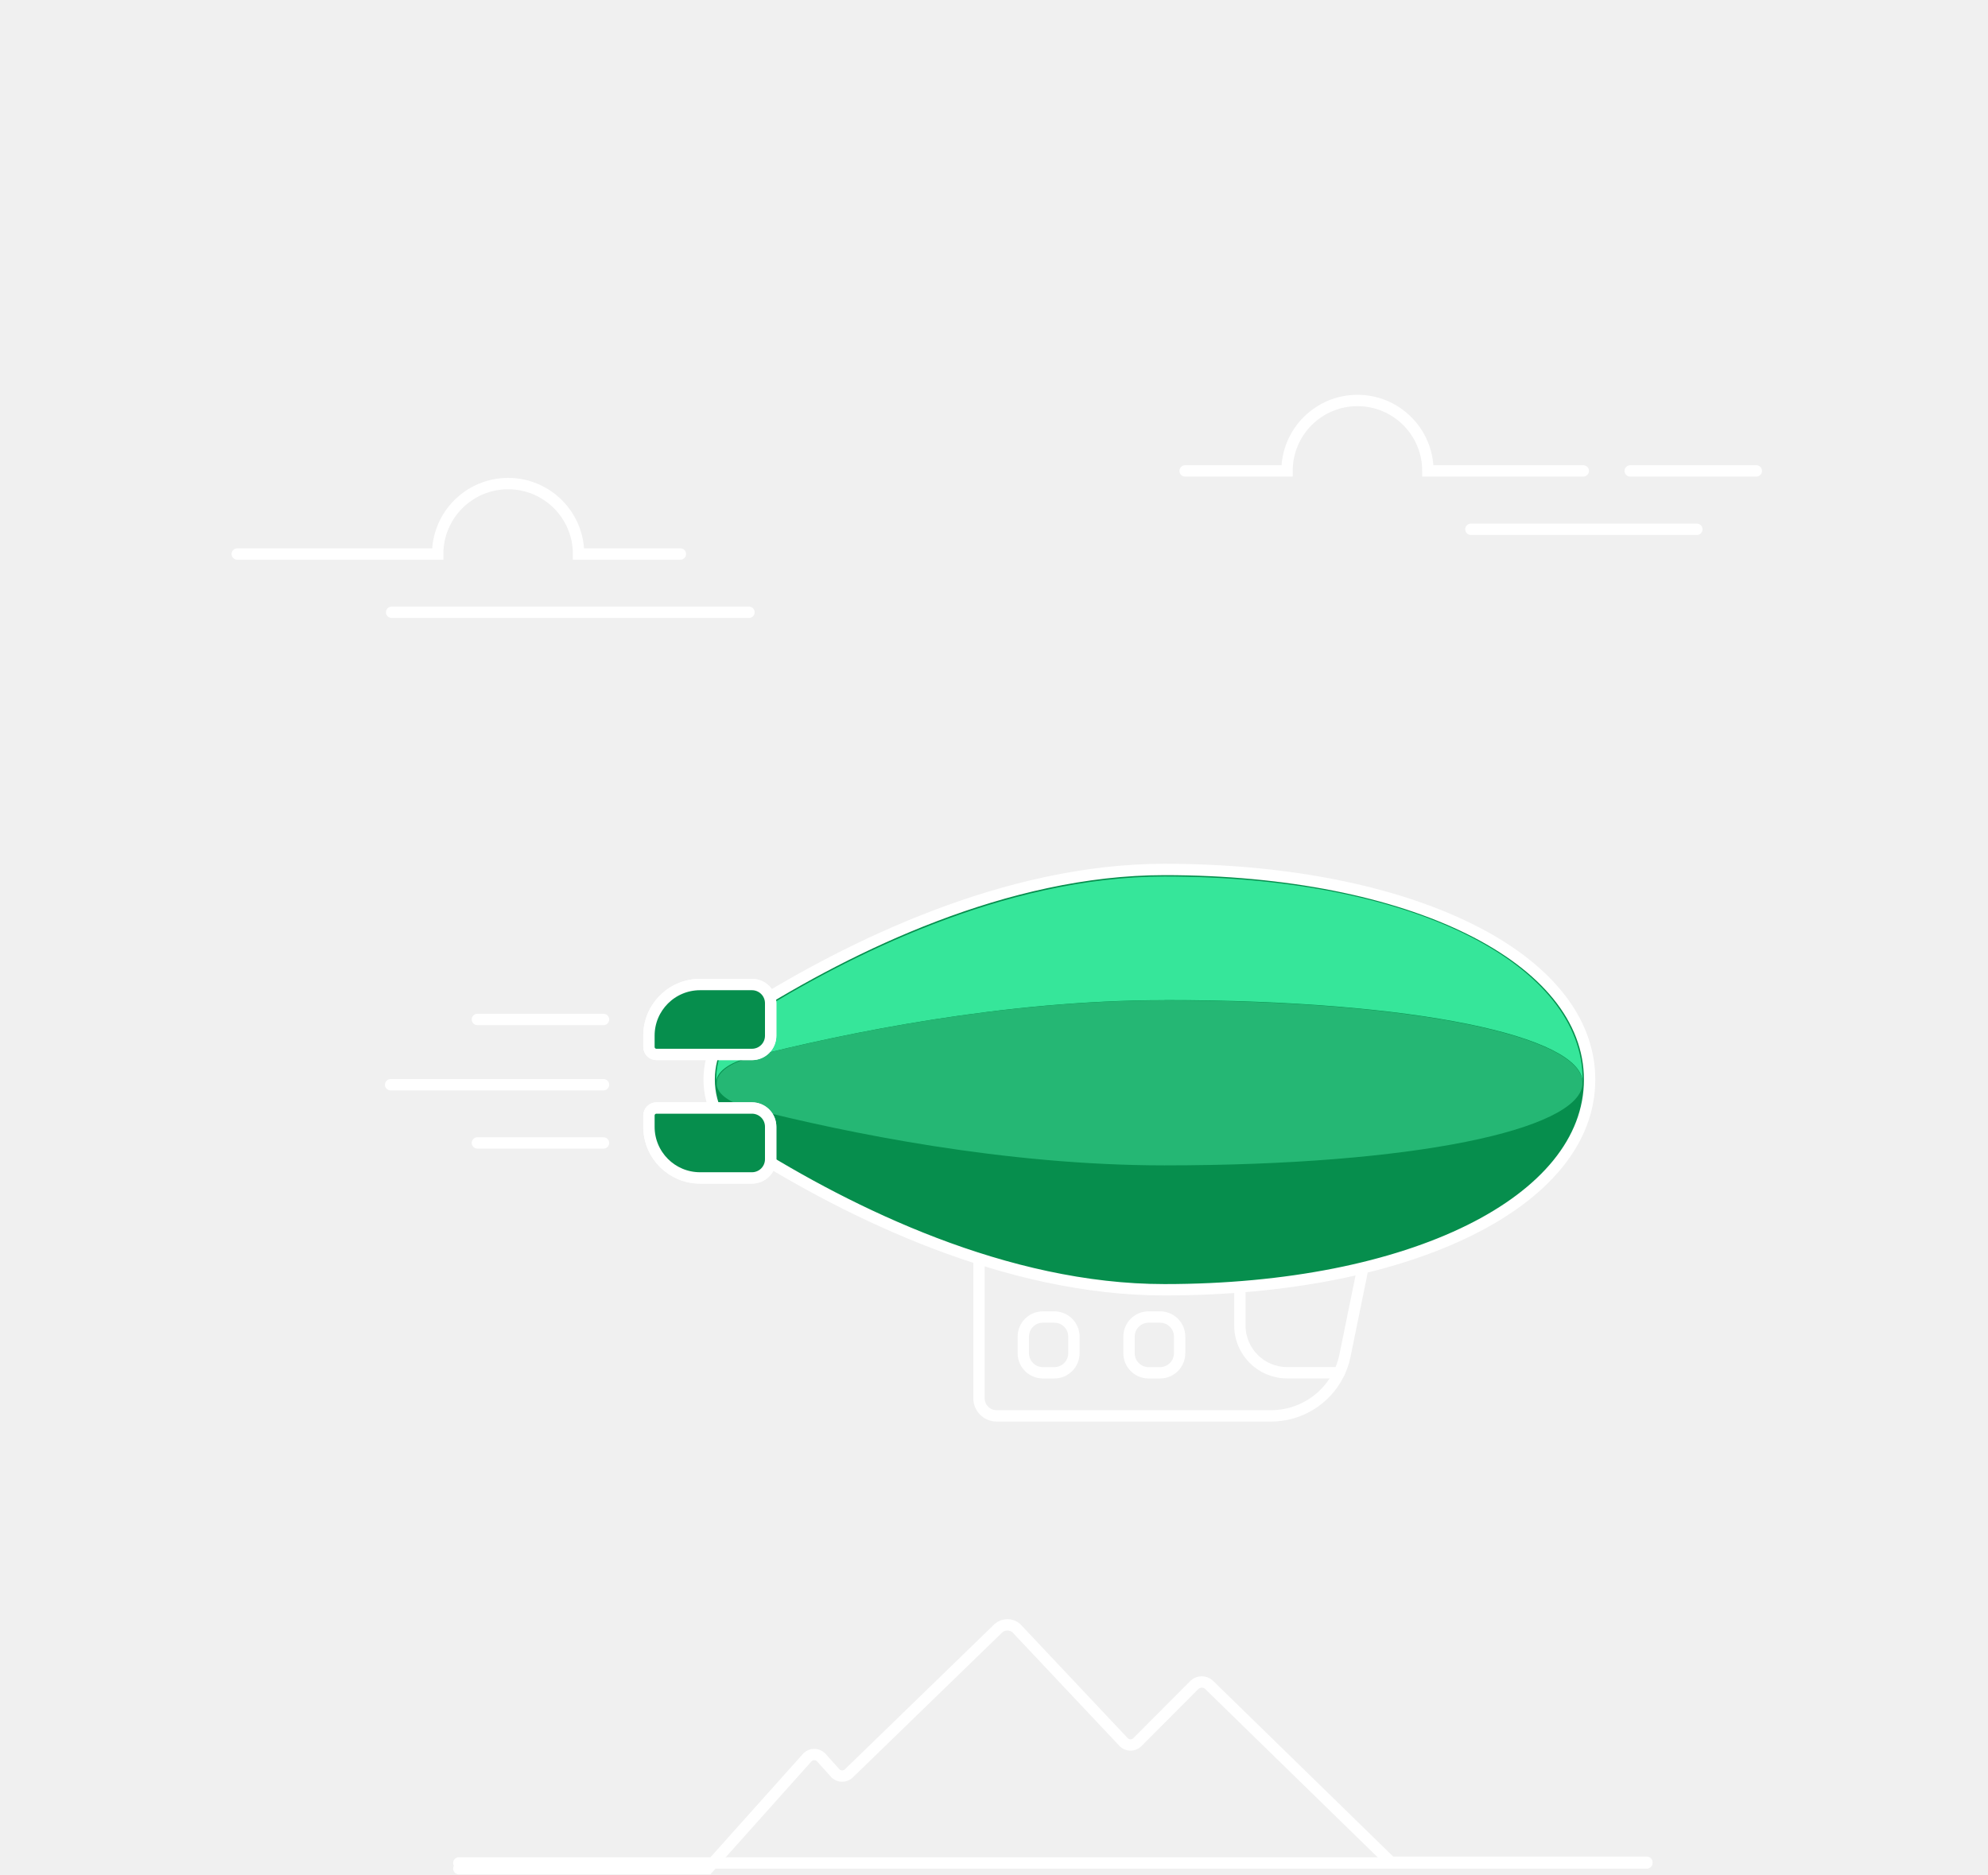
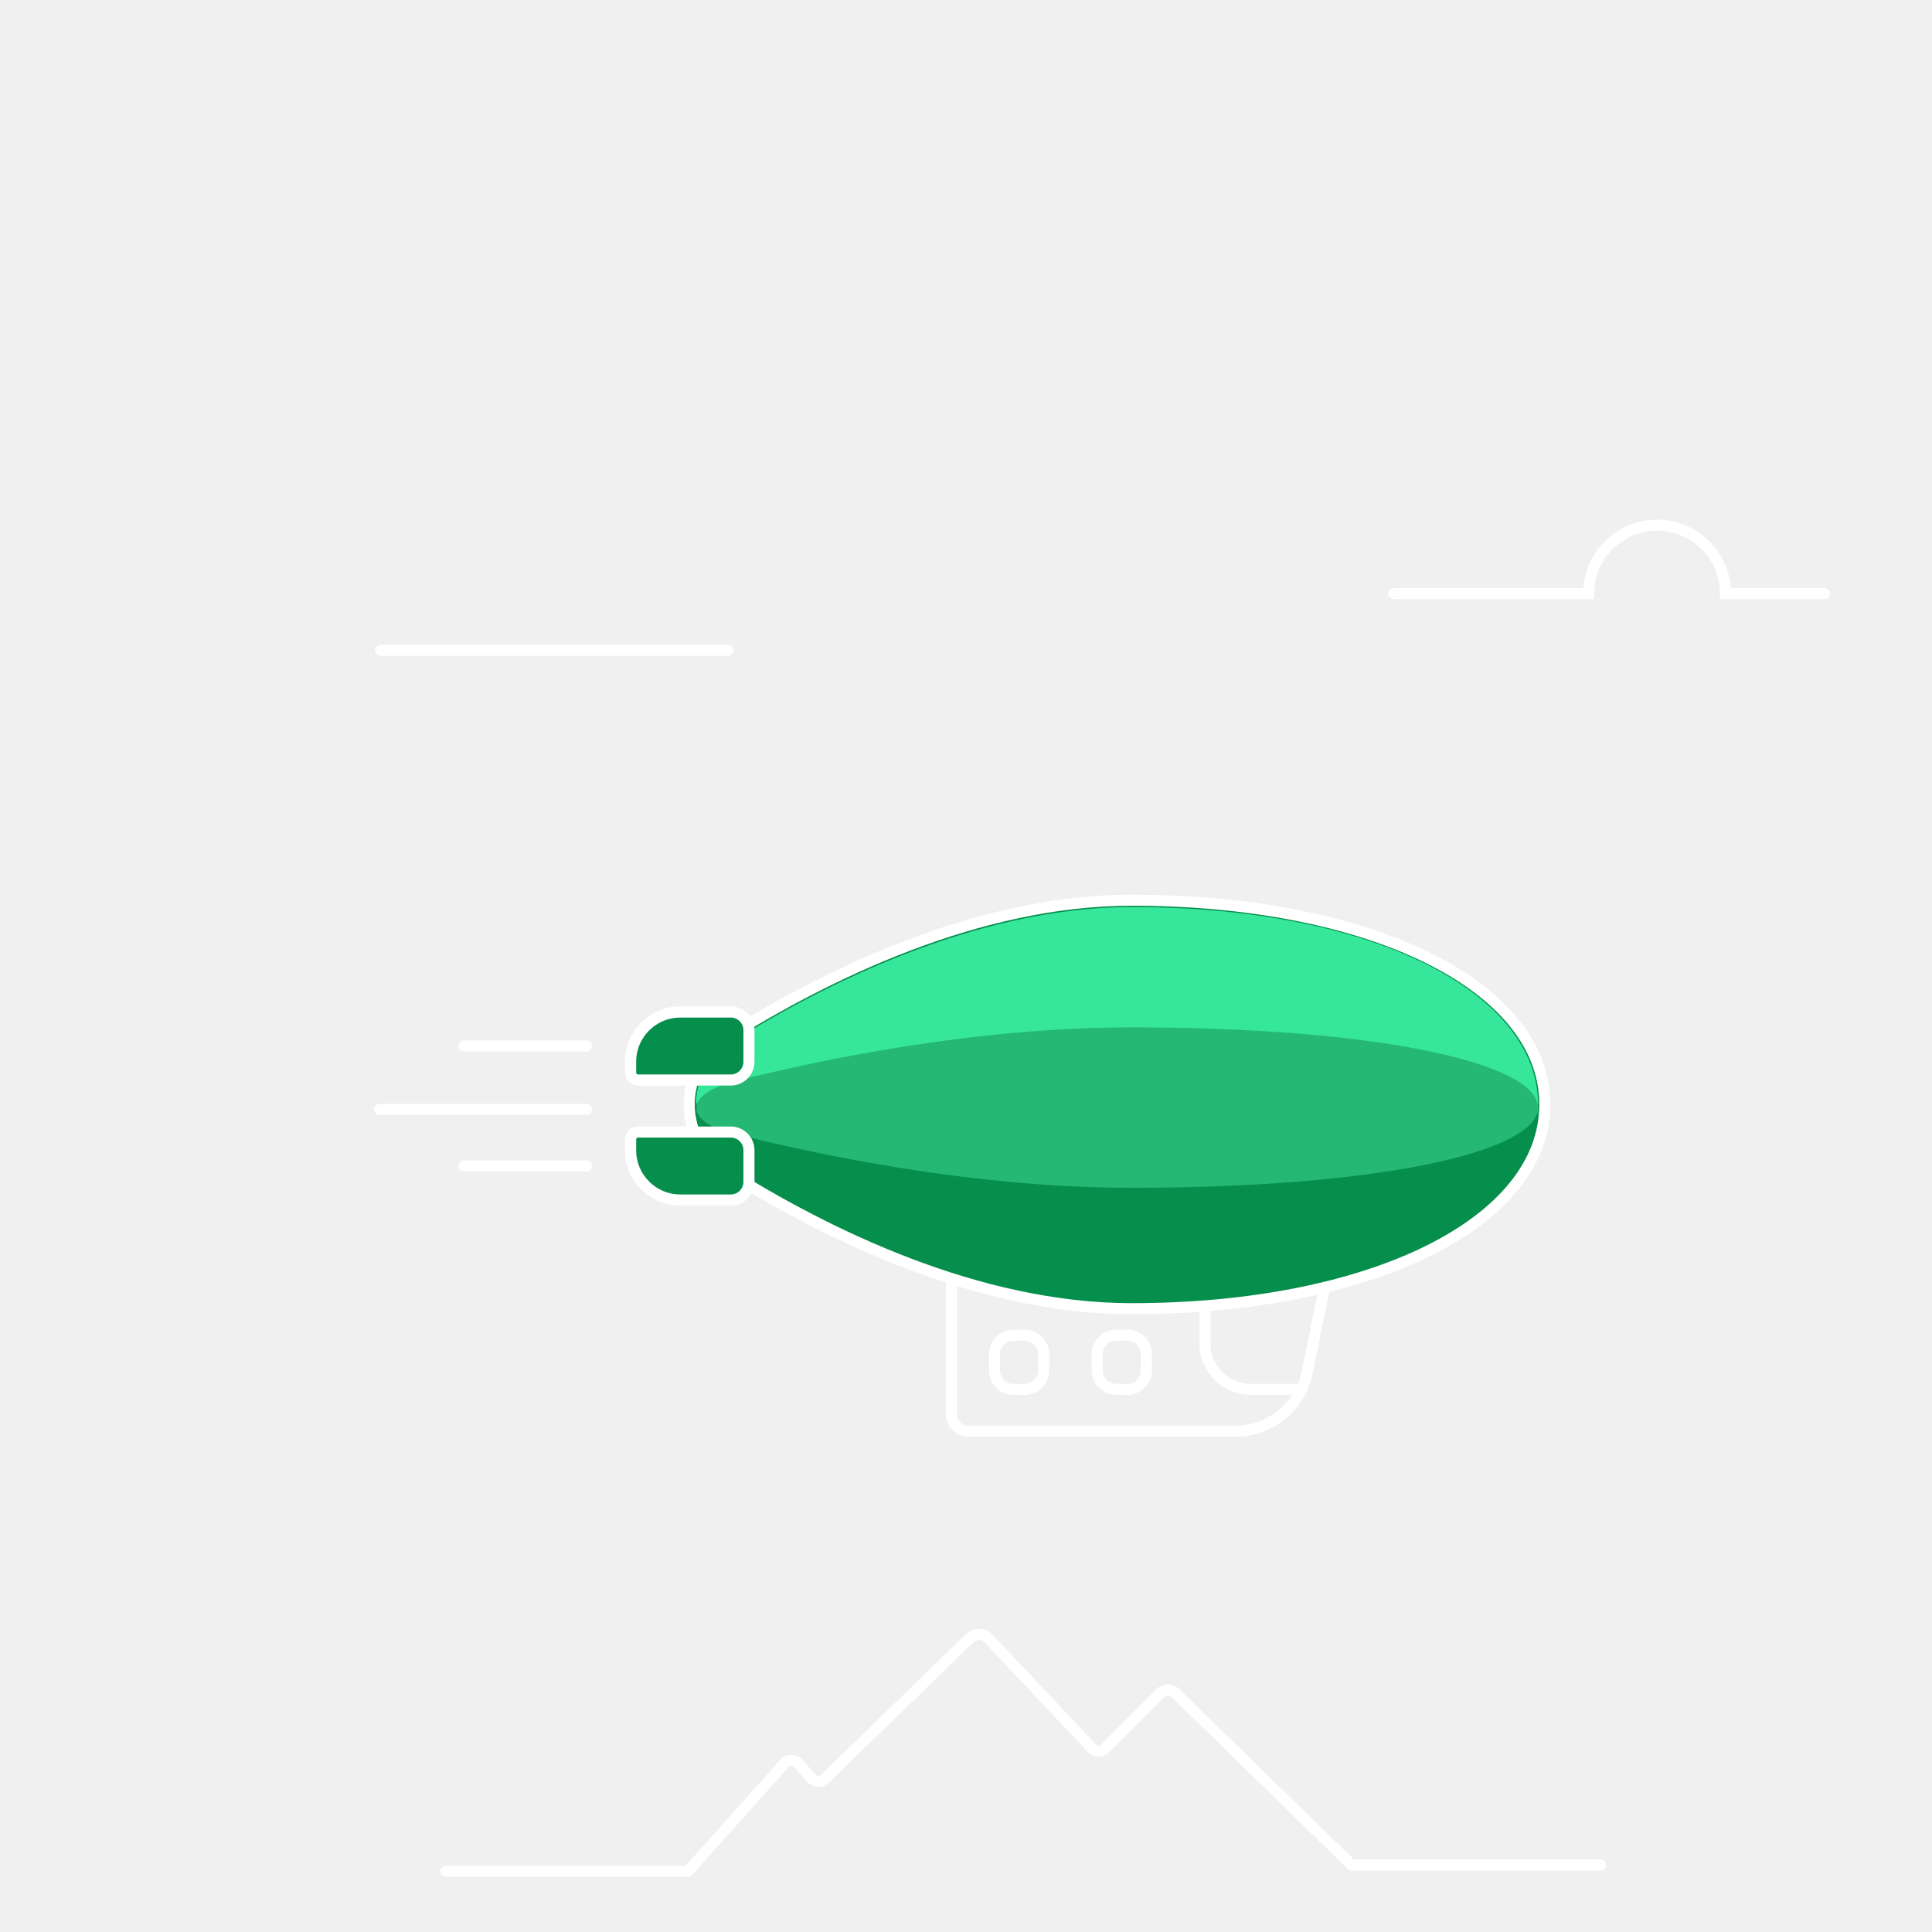
- <svg xmlns="http://www.w3.org/2000/svg" viewBox="0 0 350 330">
+ <svg xmlns="http://www.w3.org/2000/svg" xmlns:xlink="http://www.w3.org/1999/xlink" viewBox="0 0 350 330" width="500" height="500">
  <g>
-     <path d="M175.44,249.28h48.36a13.27,13.27,0,0,0,13-10.65l3.74-18.32H172.36v25.89A3.09,3.09,0,0,0,175.44,249.28Z" fill="none" stroke="#fff" stroke-linecap="round" stroke-linejoin="round" stroke-width="2" />
-     <path d="M235.79,241.69h-9.22a8.31,8.31,0,0,1-8.28-8.31V220.31" fill="none" stroke="#fff" stroke-linecap="round" stroke-miterlimit="10" stroke-width="2" />
-     <path d="M204.25,231.88h-2.05a3.45,3.45,0,0,0-3.43,3.45v2.92a3.45,3.45,0,0,0,3.43,3.45h2.05a3.45,3.45,0,0,0,3.43-3.45v-2.92A3.44,3.44,0,0,0,204.25,231.88Z" fill="none" stroke="#fff" stroke-linecap="round" stroke-linejoin="round" stroke-width="2" />
-     <path d="M185.64,231.88h-2.05a3.45,3.45,0,0,0-3.43,3.45v2.92a3.45,3.45,0,0,0,3.43,3.45h2.05a3.45,3.45,0,0,0,3.43-3.45v-2.92A3.45,3.45,0,0,0,185.64,231.88Z" fill="none" stroke="#fff" stroke-linecap="round" stroke-linejoin="round" stroke-width="2" />
-     <path d="M205,227.08c43.38,0,74.86-15.55,74.86-37s-31.48-37-74.86-37c-27.94,0-55.36,13.53-73.46,24.87a14.3,14.3,0,0,0,0,24.21c18.09,11.33,45.52,24.87,73.46,24.87" fill="#068e4d" />
-     <path d="M205,227.08c43.38,0,74.86-15.55,74.86-37s-31.48-37-74.86-37c-27.94,0-55.36,13.53-73.46,24.87a14.3,14.3,0,0,0,0,24.21C149.63,213.54,177.06,227.08,205,227.08Z" fill="none" stroke="#fff" stroke-width="2" />
-     <path d="M205,176.09c-28.23,0-56.07,5.76-72.81,10-3.95,1-6,2.66-6.08,4.34A12.93,12.93,0,0,1,132.18,179c16.74-10.5,44.58-24.68,72.81-24.68,44.81,0,73.64,16,73.64,35.75,0,0.12,0,.24,0,0.37-0.37-7.95-29.1-14.37-73.63-14.37" fill="#36e69a" />
-     <path d="M132.18,195.12c16.74,4.27,44.58,10,72.81,10,44.14,0,72.75-6.32,73.6-14.18-0.86,19.34-29.45,34.86-73.6,34.86-28.23,0-56.07-14.19-72.81-24.68a12.88,12.88,0,0,1-6-10.18c0.26,1.61,2.26,3.18,6,4.14" fill="#068e4d" />
-     <path d="M132.18,186.12c16.74-4.27,44.58-10,72.81-10,44.53,0,73.26,6.43,73.61,14.38,0,0.17,0,.34,0,0.51-0.85,7.86-29.45,14.17-73.6,14.17-28.23,0-56.07-5.76-72.81-10-3.79-1-5.79-2.53-6-4.13l0-.51c0.13-1.69,2.15-3.36,6.1-4.37" fill="#25b774" />
-     <path d="M123.23,173.34h9.16a3.29,3.29,0,0,1,3.29,3.3v5.71a3.29,3.29,0,0,1-3.29,3.3H115.57a1.32,1.32,0,0,1-1.32-1.32v-2a9,9,0,0,1,9-9" fill="#068e4d" />
-     <path d="M123.23,173.34h9.16a3.29,3.29,0,0,1,3.29,3.3v5.71a3.29,3.29,0,0,1-3.29,3.3H115.57a1.32,1.32,0,0,1-1.32-1.32v-2A9,9,0,0,1,123.23,173.34Z" fill="none" stroke="#fff" stroke-linecap="round" stroke-linejoin="round" stroke-width="2" />
-     <path d="M123.23,207.39h9.16a3.29,3.29,0,0,0,3.29-3.3v-5.71a3.29,3.29,0,0,0-3.29-3.3H115.57a1.32,1.32,0,0,0-1.32,1.32v2a9,9,0,0,0,9,9" fill="#068e4d" />
-     <path d="M123.23,207.39h9.16a3.29,3.29,0,0,0,3.29-3.3v-5.71a3.29,3.29,0,0,0-3.29-3.3H115.57a1.32,1.32,0,0,0-1.32,1.32v2A9,9,0,0,0,123.23,207.39Z" fill="none" stroke="#fff" stroke-linecap="round" stroke-linejoin="round" stroke-width="2" />
-     <path d="M123.23,173.34h9.16a3.29,3.29,0,0,1,3.29,3.3v5.71a3.29,3.29,0,0,1-3.29,3.3H115.57a1.32,1.32,0,0,1-1.32-1.32v-2a9,9,0,0,1,9-9" fill="#068e4d" />
-     <path d="M123.23,173.34h9.16a3.29,3.29,0,0,1,3.29,3.3v5.71a3.29,3.29,0,0,1-3.29,3.3H115.57a1.32,1.32,0,0,1-1.32-1.32v-2A9,9,0,0,1,123.23,173.34Z" fill="none" stroke="#fff" stroke-linecap="round" stroke-linejoin="round" stroke-width="2" />
-     <path d="M123.23,207.39h9.16a3.29,3.29,0,0,0,3.29-3.3v-5.71a3.29,3.29,0,0,0-3.29-3.3H115.57a1.32,1.32,0,0,0-1.32,1.32v2a9,9,0,0,0,9,9" fill="#068e4d" />
-     <path d="M123.23,207.39h9.16a3.29,3.29,0,0,0,3.29-3.3v-5.71a3.29,3.29,0,0,0-3.29-3.3H115.57a1.32,1.32,0,0,0-1.32,1.32v2A9,9,0,0,0,123.23,207.39Z" fill="none" stroke="#fff" stroke-linecap="round" stroke-linejoin="round" stroke-width="2" />
+     <g>
+       <g>
+         <animateTransform attributeName="transform" type="translate" values="-12 22; 3 1; -12 22" keyTimes="0; 0.5; 1" keySplines="0 0 0.59 1; 0.42, 0.01, 0.53, 0.95" calcMode="spline" dur="1s" additive="sum" repeatCount="indefinite" />
+         <animateTransform attributeName="transform" type="scale" values="1 0.9; 1 1; 1 0.9" keyTimes="0; 0.5; 1" keySplines="0 0 0.59 1; 0.42, 0.01, 0.53, 0.95" calcMode="spline" dur="1s" additive="sum" repeatCount="indefinite" />
+         <animateTransform attributeName="transform" type="skewX" values="4; 0; 4" keyTimes="0; 0.5; 1" keySplines="0 0 0.59 1; 0.42, 0.01, 0.53, 0.95" calcMode="spline" dur="1s" additive="sum" repeatCount="indefinite" />
+         <path d="M175.44,249.28h48.36a13.27,13.27,0,0,0,13-10.65l3.74-18.32H172.36v25.89A3.09,3.09,0,0,0,175.44,249.28Z" fill="none" stroke="#fff" stroke-linecap="round" stroke-linejoin="round" stroke-width="2" id="basket-wrap" />
+         <path d="M235.79,241.69h-9.22a8.31,8.31,0,0,1-8.28-8.31V220.31" fill="none" stroke="#fff" stroke-linecap="round" stroke-miterlimit="10" stroke-width="2" />
+         <path d="M185.64,231.88h-2.05a3.45,3.45,0,0,0-3.43,3.45v2.92a3.45,3.45,0,0,0,3.43,3.45h2.05a3.45,3.45,0,0,0,3.43-3.45v-2.92A3.45,3.45,0,0,0,185.64,231.88Z" fill="none" stroke="#fff" stroke-linecap="round" stroke-linejoin="round" stroke-width="2" />
+       </g>
+     </g>
+     <g>
+       <animateTransform repeatCount="indefinite" attributeName="transform" type="translate" values="0 2; 0 -2; 0 2" calcMode="spline" keySplines="0.29 0.56 0.27 0.96;                     0.29 0.56 0.27 0.96" dur="1.8s" />
+       <path d="M123.23,173.34h9.16a3.29,3.29,0,0,1,3.29,3.3v5.71a3.29,3.29,0,0,1-3.29,3.3H115.57a1.32,1.32,0,0,1-1.32-1.32v-2a9,9,0,0,1,9-9" fill="#068e4d" />
+       <path d="M123.23,173.34h9.16a3.29,3.29,0,0,1,3.29,3.3v5.71a3.29,3.29,0,0,1-3.29,3.3H115.57a1.32,1.32,0,0,1-1.32-1.32v-2A9,9,0,0,1,123.23,173.34Z" fill="none" stroke="#fff" stroke-linecap="round" stroke-linejoin="round" stroke-width="2" />
+       <path d="M123.23,207.39h9.16a3.29,3.29,0,0,0,3.29-3.3v-5.71a3.29,3.29,0,0,0-3.29-3.3H115.57a1.32,1.32,0,0,0-1.32,1.32v2a9,9,0,0,0,9,9" fill="#068e4d" />
+       <path d="M123.23,207.39h9.16a3.29,3.29,0,0,0,3.29-3.3v-5.71a3.29,3.29,0,0,0-3.29-3.3H115.57a1.32,1.32,0,0,0-1.32,1.32v2A9,9,0,0,0,123.23,207.39Z" fill="none" stroke="#fff" stroke-linecap="round" stroke-linejoin="round" stroke-width="2" />
+     </g>
+     <g>
+       <path d="M205,227.08c43.38,0,74.86-15.55,74.86-37s-31.48-37-74.86-37c-27.94,0-55.36,13.53-73.46,24.87a14.3,14.3,0,0,0,0,24.21c18.09,11.33,45.52,24.87,73.46,24.87" fill="#068e4d" />
+       <path d="M205,227.08c43.38,0,74.86-15.55,74.86-37s-31.48-37-74.86-37c-27.94,0-55.36,13.53-73.46,24.87a14.3,14.3,0,0,0,0,24.21C149.63,213.54,177.06,227.08,205,227.08Z" fill="none" stroke="#fff" stroke-width="2" />
+       <path d="M 205 179.09 C 176.77 179.09 148.93 184.85 132.19 189.09 C 128.24 190.09 126.19 188.75 126.11 190.43 C 125.944 185.809 128.258 181.45 132.18 179 C 148.92 168.5 176.76 154.32 204.99 154.32 C 249.8 154.32 278.63 170.32 278.63 190.07 C 278.63 190.19 278.63 192.31 278.63 192.44 C 278.26 184.49 249.53 179.07 205 179.07" fill="#36e69a">
+       </path>
+       <path d="M132.18,195.12c16.74,4.27,44.58,10,72.81,10,44.14,0,72.75-6.32,73.6-14.18-0.86,19.34-29.45,34.86-73.6,34.86-28.23,0-56.07-14.19-72.81-24.68a12.88,12.88,0,0,1-6-10.18c0.26,1.61,2.26,3.18,6,4.14" fill="#068e4d" />
+       <path d="M132.18,186.12c16.74-4.27,44.58-10,72.81-10,44.53,0,73.26,6.43,73.61,14.38,0,0.17,0,.34,0,0.51-0.85,7.86-29.45,14.17-73.6,14.17-28.23,0-56.07-5.76-72.81-10-3.79-1-5.79-2.53-6-4.13l0-.51c0.13-1.69,2.15-3.36,6.1-4.37" fill="#25b774">
+         <animate attributeName="d" repeatCount="indefinite" calcMode="spline" keySplines="0.29 0.56 0.27 0.96;                     0.29 0.56 0.27 0.96" values="M132.18,186.12c16.74-4.27,44.58-10,72.81-10,44.53,0,73.26,6.43,73.61,14.38,0,0.17,0,.34,0,0.51-0.85,7.86-29.45,14.17-73.6,14.17-28.23,0-56.07-5.76-72.81-10-3.79-1-5.79-2.53-6-4.13l0-.51c0.13-1.69,2.15-3.36,6.1-4.37;                        M132.18,186.12C148.92,181.85,176.76,178.12,204.99,178.12C249.52,178.12,278.25,182.55,278.6,190.5C278.6,190.67,278.6,190.84,278.6,191.01,C277.75,198.87,249.15,207.18,205,207.18C176.77,207.18,148.93,199.42,132.19,195.18C128.4,194.18,126.4,192.65,126.19,191.05L126.19,190.54C126.32,188.85,128.34,187.18,132.29,186.17;                        M132.18,186.12c16.74-4.27,44.58-10,72.81-10,44.53,0,73.26,6.43,73.61,14.38,0,0.17,0,.34,0,0.51-0.85,7.86-29.45,14.17-73.6,14.17-28.23,0-56.07-5.76-72.81-10-3.79-1-5.79-2.53-6-4.13l0-.51c0.13-1.69,2.15-3.36,6.1-4.37" dur="1.8s" />
+       </path>
+     </g>
+     <path d="M204.25,231.88h-2.05a3.45,3.45,0,0,0-3.43,3.45v2.92a3.45,3.45,0,0,0,3.43,3.45h2.05a3.45,3.45,0,0,0,3.43-3.45v-2.92A3.44,3.44,0,0,0,204.25,231.88Z" fill="none" stroke="#fff" stroke-linecap="round" stroke-linejoin="round" stroke-width="2">
+       <animateTransform attributeName="transform" type="translate" values="-12 22; 3 1; -12 22" keyTimes="0; 0.5; 1" keySplines="0 0 0.59 1; 0.42, 0.01, 0.53, 0.95" calcMode="spline" dur="1s" additive="sum" repeatCount="indefinite" end="2.8s" />
+       <animateTransform attributeName="transform" type="scale" values="1 0.9; 1 1; 1 0.9" keyTimes="0; 0.5; 1" keySplines="0 0 0.59 1; 0.42, 0.01, 0.53, 0.95" calcMode="spline" dur="1s" additive="sum" repeatCount="indefinite" end="2.8s" />
+       <animateTransform attributeName="transform" type="skewX" values="4; 0; 4" keyTimes="0; 0.5; 1" keySplines="0 0 0.59 1; 0.42, 0.01, 0.53, 0.95" calcMode="spline" dur="1s" additive="sum" repeatCount="indefinite" end="2.8s" />
+       <animate attributeName="d" values="M204.25,231.88h-2.05a3.45,3.45,0,0,0-3.43,3.45v2.92a3.45,3.45,0,0,0,3.43,3.45h2.05a3.45,3.45,0,0,0,3.43-3.45v-2.92A3.44,3.44,0,0,0,204.25,231.88Z;                   M275,152.42h-17.13a17.6,17.6,0,0,0-17.52,17.58v37.85a17.6,17.6,0,0,0,17.52,17.58h17.13a17.6,17.6,0,0,0,17.52-17.58v-37.85A17.61,17.61,0,0,0,275,152.42Z" dur="0.4s" begin="2.8s" calcMode="spline" keySplines="0.29 0.56 0.27 0.96" fill="freeze" />
+     </path>
+     <g>
+       <animateTransform repeatCount="indefinite" attributeName="transform" type="translate" values="0 -2; 0 2; 0 -2" calcMode="spline" keySplines="0.29 0.56 0.27 0.96;                     0.29 0.56 0.27 0.96" dur="1.8s" />
+       <path d="M123.23,173.34h9.16a3.29,3.29,0,0,1,3.29,3.3v5.71a3.29,3.29,0,0,1-3.29,3.3H115.57a1.32,1.32,0,0,1-1.32-1.32v-2a9,9,0,0,1,9-9" fill="#068e4d" />
+       <path d="M123.23,173.34h9.16a3.29,3.29,0,0,1,3.29,3.3v5.71a3.29,3.29,0,0,1-3.29,3.3H115.57a1.32,1.32,0,0,1-1.32-1.32v-2A9,9,0,0,1,123.23,173.34Z" fill="none" stroke="#fff" stroke-linecap="round" stroke-linejoin="round" stroke-width="2" />
+       <path d="M123.23,207.39h9.16a3.29,3.29,0,0,0,3.29-3.3v-5.71a3.29,3.29,0,0,0-3.29-3.3H115.57a1.32,1.32,0,0,0-1.32,1.32v2a9,9,0,0,0,9,9" fill="#068e4d" />
+       <path d="M123.23,207.39h9.16a3.29,3.29,0,0,0,3.29-3.3v-5.71a3.29,3.29,0,0,0-3.29-3.3H115.57a1.32,1.32,0,0,0-1.32,1.32v2A9,9,0,0,0,123.23,207.39Z" fill="none" stroke="#fff" stroke-linecap="round" stroke-linejoin="round" stroke-width="2" />
+     </g>
  </g>
-   <line x1="68.95" y1="107.8" x2="131.86" y2="107.8" fill="none" stroke="#fff" stroke-linecap="round" stroke-miterlimit="10" stroke-width="2" />
  <g>
-     <path d="M41.77,97.54H77.06a12.4,12.4,0,1,1,24.8,0h17.93" fill="none" stroke="#fff" stroke-linecap="round" stroke-miterlimit="10" stroke-width="2" />
+     <animate attributeType="CSS" attributeName="opacity" values="0; 1" dur="0.1s" begin="leftCloudAnim.begin" />
+     <animate attributeType="CSS" attributeName="opacity" values="1; 0" dur="0.1s" begin="leftCloudAnim.end - 0.1s" fill="freeze" />
+     <path d="M252.5,97.54h35.29a12.4,12.4,0,1,1,24.8,0h17.93" fill="none" stroke="#fff" stroke-linecap="round" stroke-miterlimit="10" stroke-width="2">
+       <animate attributeName="d" from="M252.5,97.54h35.29a12.4,12.4,0,1,1,24.8,0h17.93" to="M41.77,97.54h35.29a12.4,12.4,0,1,1,24.8,0h17.93" dur="1.8s" fill="freeze" />
+     </path>
+     <line x1="68.95" y1="107.8" x2="131.86" y2="107.8" fill="none" stroke="#fff" stroke-linecap="round" stroke-miterlimit="10" stroke-width="2">
+       <animate attributeName="x1" from="257.09" to="68.95" dur="1.8s" />
+       <animate attributeName="x2" from="320" to="131.86" dur="1.8s" id="leftCloudAnim" />
+     </line>
  </g>
-   <line x1="258.96" y1="93.19" x2="298.74" y2="93.19" fill="none" stroke="#fff" stroke-linecap="round" stroke-miterlimit="10" stroke-width="2" />
+   <g style="opacity: 0">
+     <animate attributeType="CSS" attributeName="opacity" values="0; 1" dur="0.1s" begin="rightCloudAnim.begin" fill="freeze" />
+     <animate attributeType="CSS" attributeName="opacity" values="1; 0" dur="0.1s" begin="rightCloudAnim.end - 0.1s" fill="freeze" />
+     <g>
+       <path d="M278.75,82.91h-27.36a12.4,12.4,0,1,0-24.8,0h-17.94" fill="none" stroke="#fff" stroke-linecap="round" stroke-miterlimit="10" stroke-width="2">
+         <animate attributeName="d" from="M278.75,82.91h-27.36a12.4,12.4,0,1,0-24.8,0h-17.94" to="M144.54,82.91h-27.36a12.4,12.4,0,1,0-24.8,0h-17.94" dur="1.3s" fill="freeze" begin="rightCloudAnim.begin" />
+       </path>
+       <line x1="287.01" y1="82.91" x2="309.21" y2="82.91" fill="none" stroke="#fff" stroke-linecap="round" stroke-miterlimit="10" stroke-width="2">
+         <animate attributeName="x1" from="287.01" to="152.8" dur="1.3s" fill="freeze" begin="rightCloudAnim.begin" />
+         <animate attributeName="x2" from="309.21" to="175" dur="1.3s" fill="freeze" begin="rightCloudAnim.begin" />
+       </line>
+     </g>
+     <line x1="258.96" y1="93.19" x2="298.74" y2="93.19" fill="none" stroke="#fff" stroke-linecap="round" stroke-miterlimit="10" stroke-width="2">
+       <animate attributeName="x1" from="258.96" to="140.22" dur="1.3s" fill="freeze" begin="1.7s" />
+       <animate attributeName="x2" from="298.74" to="180" dur="1.3s" id="rightCloudAnim" fill="freeze" begin="1.7s" />
+     </line>
+   </g>
  <g>
-     <path d="M278.75,82.91H251.39a12.4,12.4,0,1,0-24.8,0H208.65" fill="none" stroke="#fff" stroke-linecap="round" stroke-miterlimit="10" stroke-width="2" />
-     <line x1="287.01" y1="82.91" x2="309.21" y2="82.91" fill="none" stroke="#fff" stroke-linecap="round" stroke-miterlimit="10" stroke-width="2" />
+     <animate attributeName="x2" dur="0.2s" values="84.05; 88; 84.05; 84.05" repeatCount="indefinite" xlink:href="#top-line" begin="centerLineAnim.begin + 0.2s" />
+     <animate id="centerLineAnim" attributeName="x2" dur="0.2s" values="68.77; 72; 68.77" repeatCount="indefinite" xlink:href="#center-line" />
+     <animate attributeName="x2" dur="0.2s" values="84.05; 88; 84.05; 84.05" repeatCount="indefinite" xlink:href="#bottom-line" begin="centerLineAnim.begin + 0.1s" />
+     <line x1="106.25" y1="179.49" x2="84.05" y2="179.49" fill="none" stroke="#fff" stroke-linecap="round" stroke-miterlimit="10" stroke-width="2" id="top-line" />
+     <line x1="106.25" y1="190.98" x2="68.77" y2="190.98" fill="none" stroke="#fff" stroke-linecap="round" stroke-miterlimit="10" stroke-width="2" id="center-line" />
+     <line x1="106.25" y1="201.23" x2="84.05" y2="201.23" fill="none" stroke="#fff" stroke-linecap="round" stroke-miterlimit="10" stroke-width="2" id="bottom-line" />
  </g>
-   <line x1="106.25" y1="179.49" x2="84.05" y2="179.49" fill="none" stroke="#fff" stroke-linecap="round" stroke-miterlimit="10" stroke-width="2" />
-   <line x1="106.25" y1="201.23" x2="84.05" y2="201.23" fill="none" stroke="#fff" stroke-linecap="round" stroke-miterlimit="10" stroke-width="2" />
-   <line x1="106.25" y1="190.98" x2="68.77" y2="190.98" fill="none" stroke="#fff" stroke-linecap="round" stroke-miterlimit="10" stroke-width="2" />
  <g>
-     <path d="M289.94,327.88H244.88L212.8,296.58a1.89,1.89,0,0,0-2.44,0l-10.2,10.23a1.72,1.72,0,0,1-2.25,0l-19-20.17a2.4,2.4,0,0,0-3.1,0l-26.42,25.64a1.71,1.71,0,0,1-2.25,0l-2.63-2.92a1.71,1.71,0,0,0-2.31,0L124.63,329H80.78" fill="none" stroke="#fff" stroke-linecap="round" stroke-miterlimit="10" stroke-width="2" />
-     <path d="M289.94,328H200.15c-0.86,0-1.56,0-2.25,0h-19c-1.5,0-2.23,0-3.1,0h-32.3c-1.09,0-1.66,0-2.31,0H80.78" fill="none" stroke="#fff" stroke-linecap="round" stroke-miterlimit="10" stroke-width="2" />
+     <path d="M289.94,327.88H244.88L212.8,296.58a1.89,1.89,0,0,0-2.44,0l-10.2,10.23a1.72,1.72,0,0,1-2.25,0l-19-20.17a2.4,2.4,0,0,0-3.1,0l-26.42,25.64a1.71,1.71,0,0,1-2.25,0l-2.63-2.92a1.71,1.71,0,0,0-2.31,0L124.63,329H80.78" fill="none" stroke="#fff" stroke-linecap="round" stroke-miterlimit="10" stroke-width="2">
+       <animate attributeName="d" values="M 289.94 327.88 L 244.88 327.88 L 212.8 296.58 C 212.459 296.292 212.027 296.134 211.58 296.134 C 211.133 296.134 210.701 296.292 210.36 296.58 L 200.16 306.81 C 199.848 307.08 199.448 307.229 199.035 307.229 C 198.622 307.229 198.222 307.08 197.91 306.81 C 191.577 300.087 185.243 293.363 178.91 286.64 C 178.477 286.274 177.927 286.072 177.36 286.072 C 176.793 286.072 176.243 286.274 175.81 286.64 C 167.003 295.187 158.197 303.733 149.39 312.28 C 149.079 312.552 148.679 312.702 148.265 312.702 C 147.851 312.702 147.451 312.552 147.14 312.28 C 146.263 311.307 145.387 310.333 144.51 309.36 C 144.195 309.071 143.782 308.911 143.355 308.911 C 142.928 308.911 142.515 309.071 142.2 309.36 C 136.343 315.907 130.487 322.453 124.63 329 L 80.78 329;                 M 289.94 328 L 271.982 328 L 254.024 328 C 248.038 328 242.052 328 236.066 328 C 230.08 328 224.094 328 218.108 328 L 200.15 328 C 199.29 328 198.59 328 197.9 328 C 191.567 328 185.233 328 178.9 328 C 178.525 328 178.198 328 177.905 328 C 177.612 328 177.353 328 177.114 328 C 176.874 328 176.655 328 176.44 328 C 176.226 328 176.018 328 175.8 328 C 165.033 328 154.267 328 143.5 328 C 143.282 328 143.085 328 142.904 328 C 142.722 328 142.557 328 142.403 328 C 142.249 328 142.106 328 141.97 328 C 141.834 328 141.704 328 141.575 328 C 141.447 328 141.32 328 141.19 328 L 80.78 328" calcMode="spline" keySplines="0.29 0.56 0.27 0.96" dur="0.5s" fill="freeze" begin="2.8s" />
+     </path>
  </g>
</svg>
